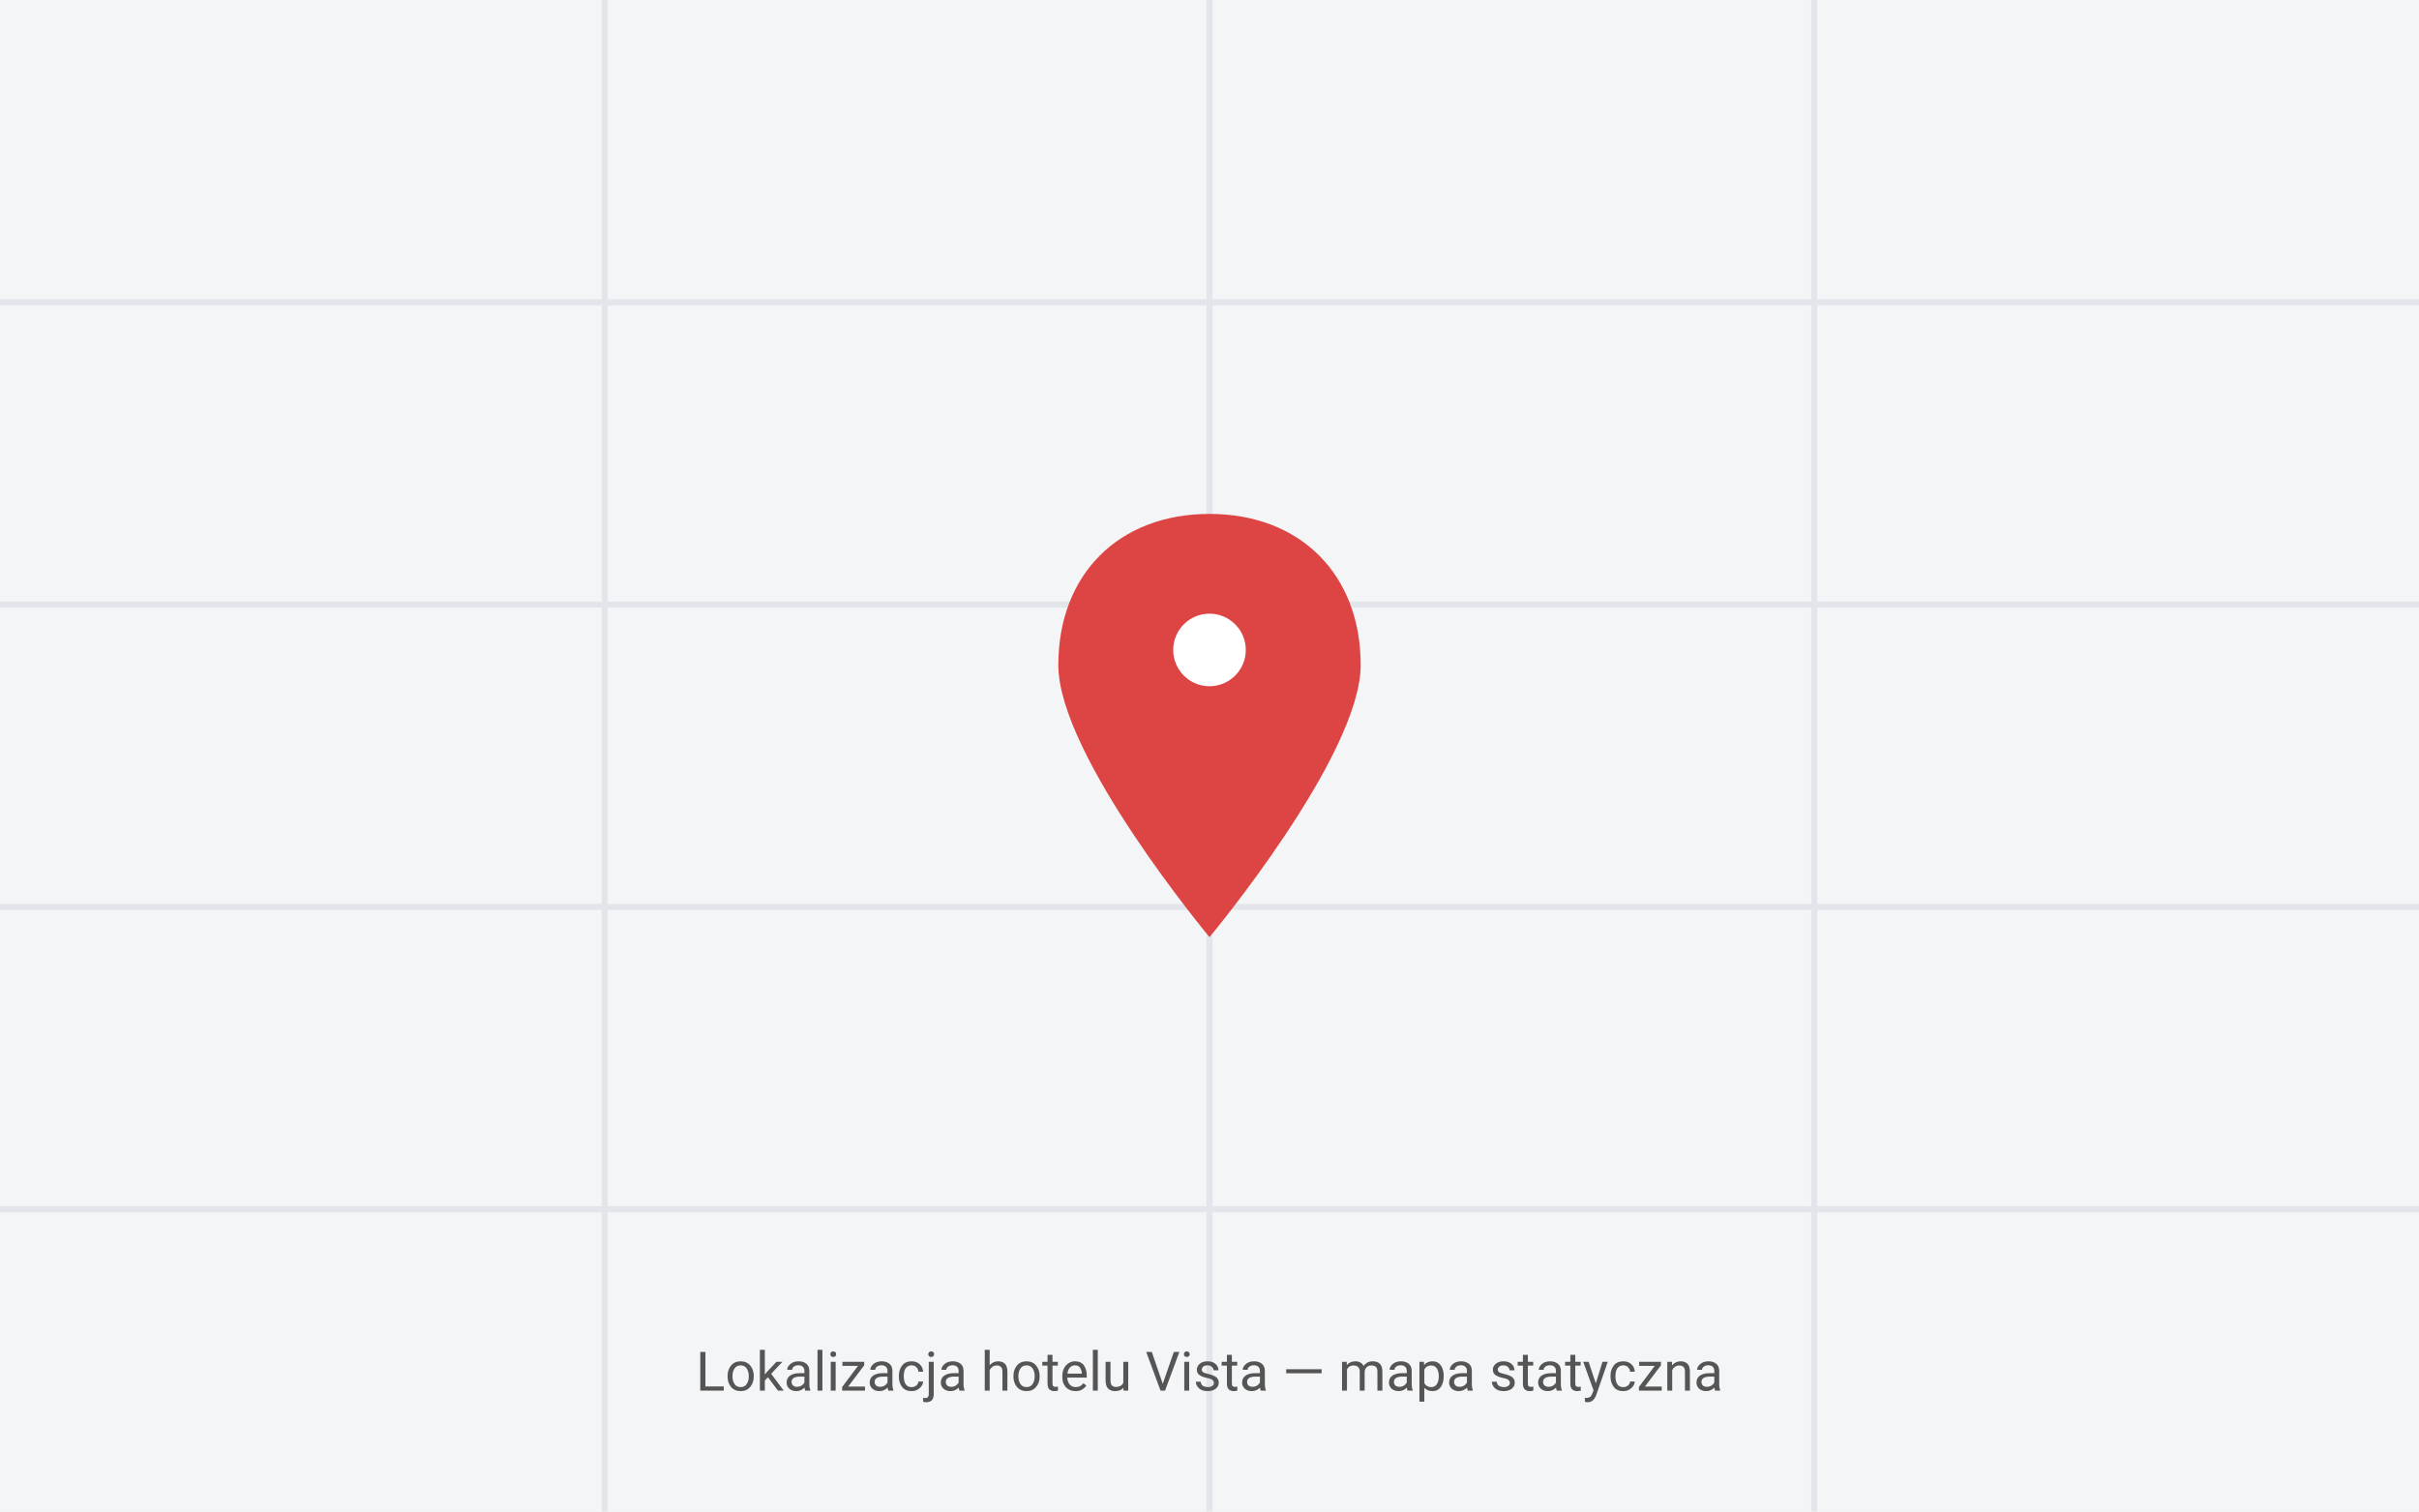
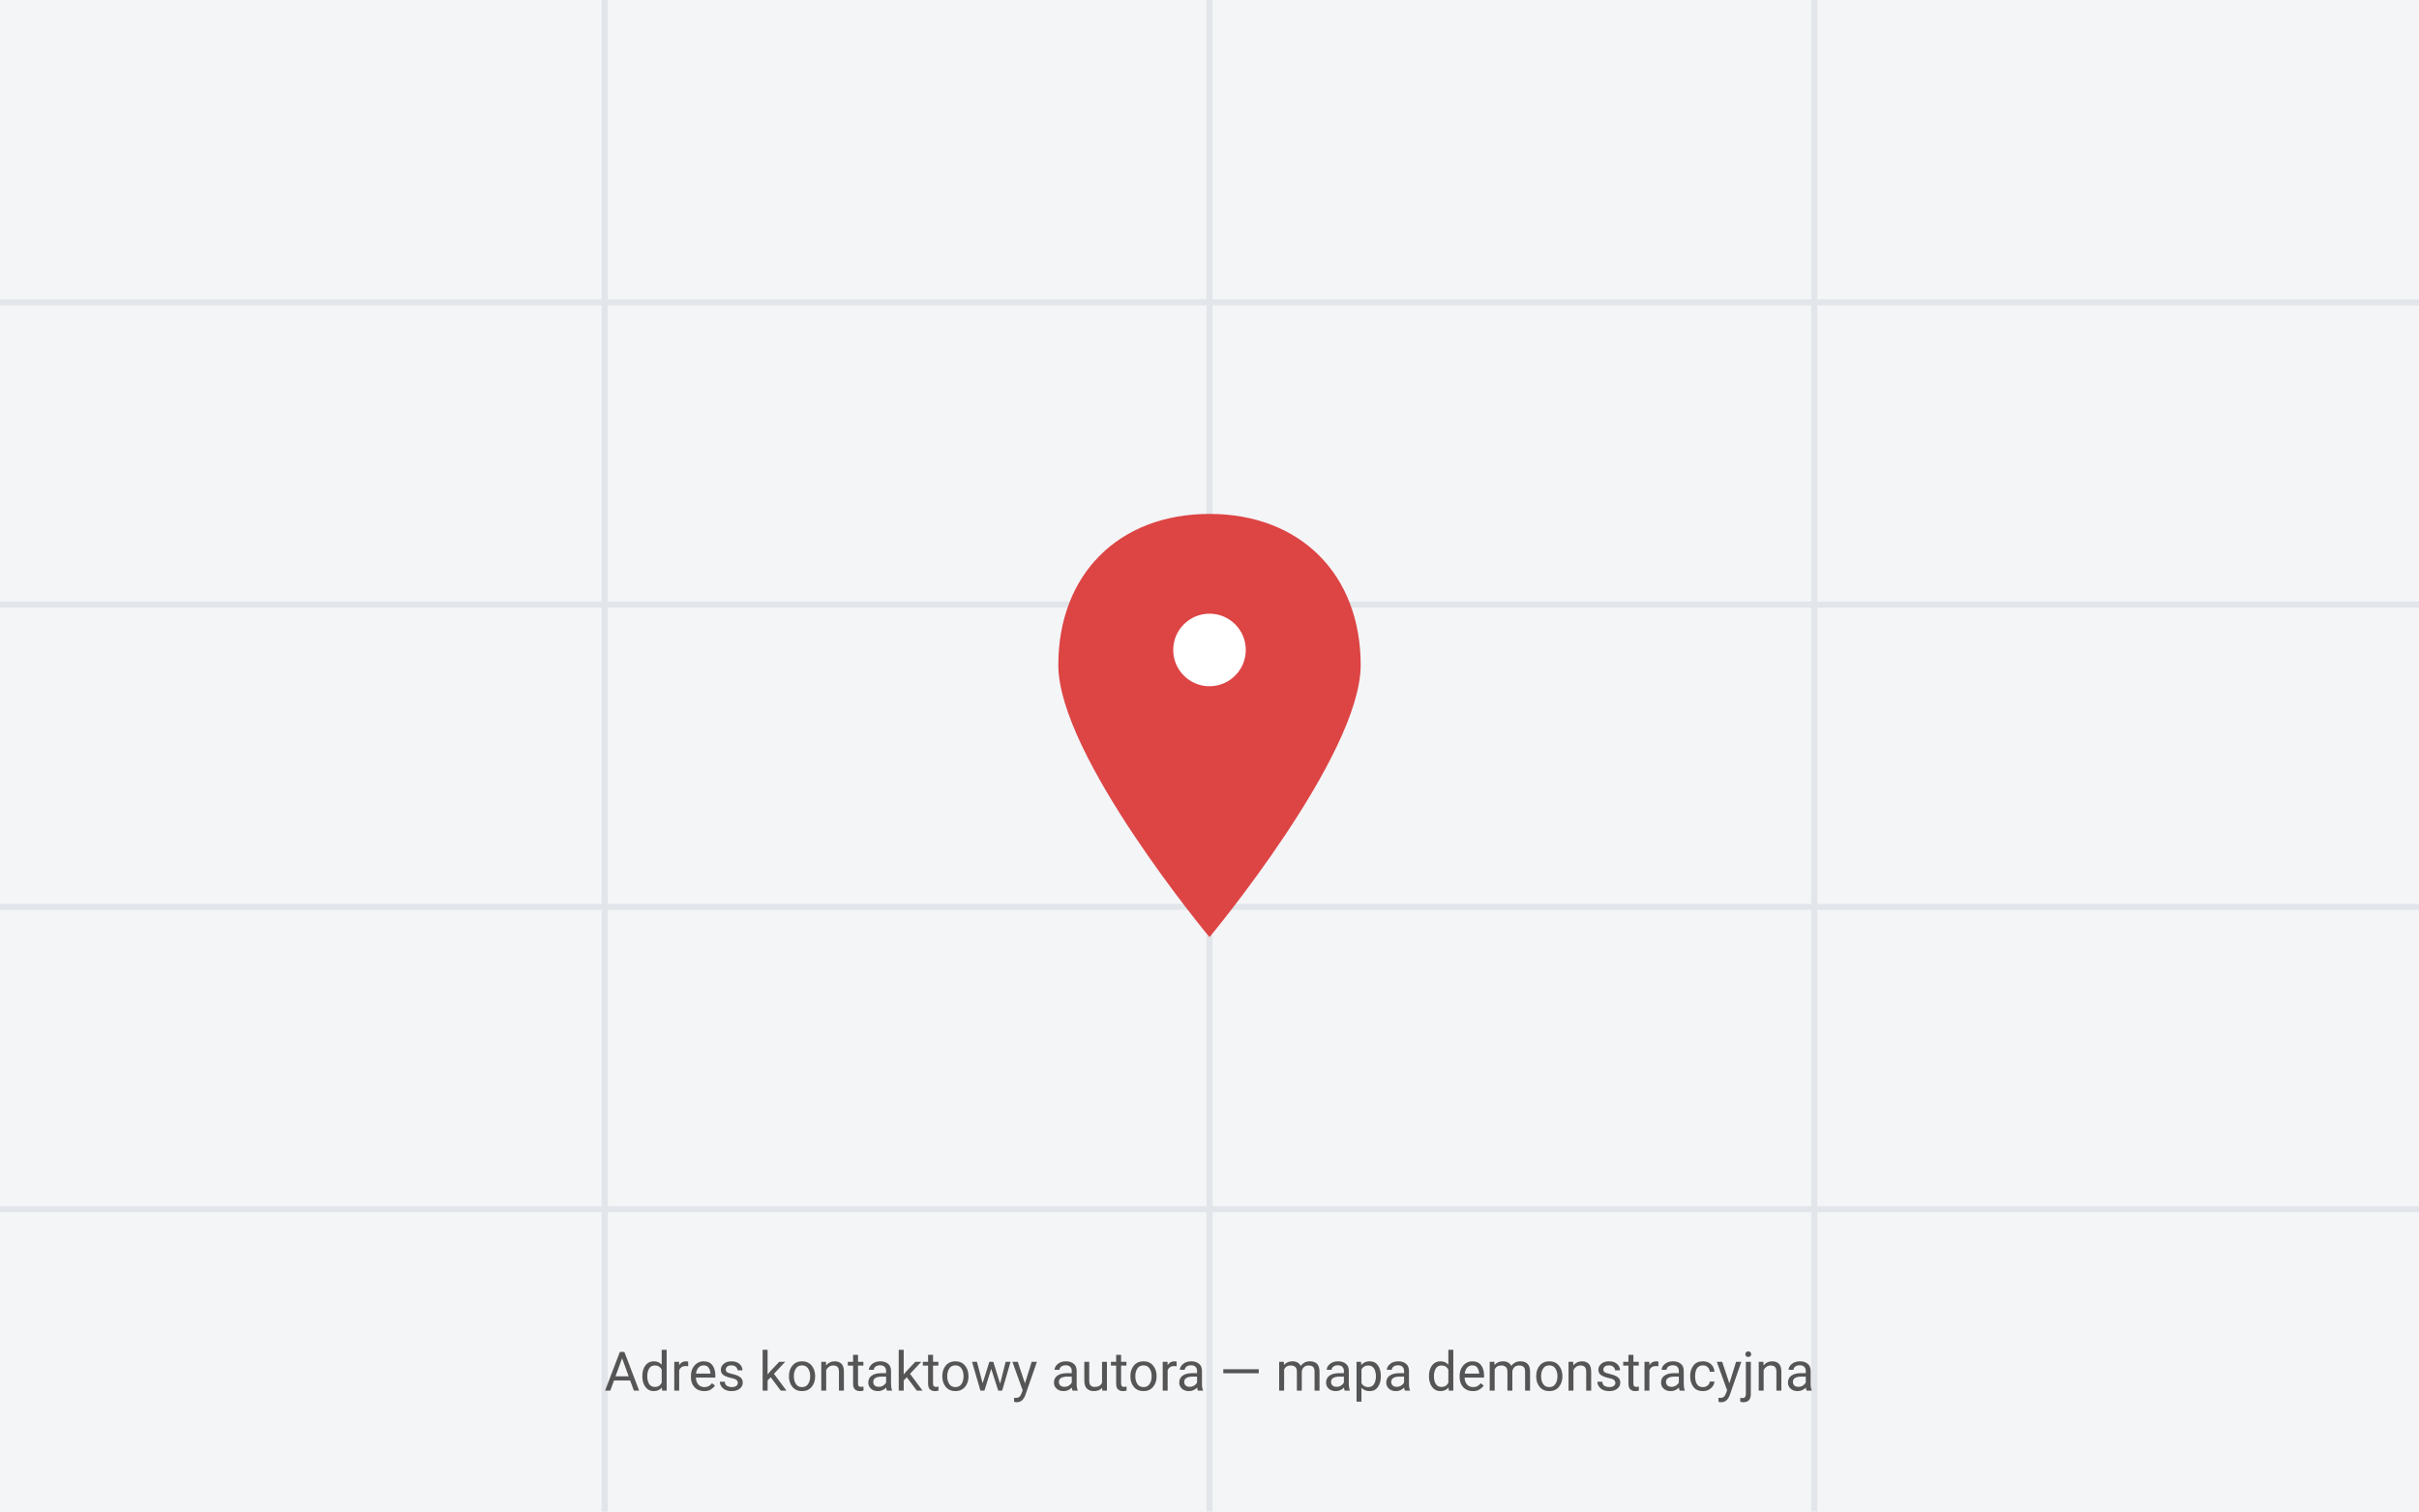
- <svg xmlns="http://www.w3.org/2000/svg" viewBox="0 0 800 500" width="800" height="500" role="img" aria-label="Mapa lokalizacji hotelu Vista">
+ <svg xmlns="http://www.w3.org/2000/svg" viewBox="0 0 800 500" width="800" height="500" role="img" aria-label="Schematyczna mapa adresu kontaktowego autora projektu">
  <defs>
    <style>
      .bg { fill: #f4f5f7; }
      .grid { stroke: #e2e5ea; stroke-width: 2; }
      .pin { fill: #d44; }
      .pin-center { fill: #fff; }
      .label { font-family: system-ui, -apple-system, Segoe UI, Roboto, sans-serif; font-size: 18px; fill: #555; }
    </style>
  </defs>
  <rect class="bg" x="0" y="0" width="800" height="500" />
  <g class="grid">
    <line x1="0" y1="100" x2="800" y2="100" />
    <line x1="0" y1="200" x2="800" y2="200" />
    <line x1="0" y1="300" x2="800" y2="300" />
    <line x1="0" y1="400" x2="800" y2="400" />
    <line x1="200" y1="0" x2="200" y2="500" />
    <line x1="400" y1="0" x2="400" y2="500" />
    <line x1="600" y1="0" x2="600" y2="500" />
  </g>
  <g transform="translate(400 230)">
    <path class="pin" d="M0 -60 C30 -60 50 -40 50 -10 C50 20 0 80 0 80 C0 80 -50 20 -50 -10 C-50 -40 -30 -60 0 -60 Z" />
    <circle class="pin-center" cx="0" cy="-15" r="12" />
  </g>
  <text class="label" x="400" y="460" text-anchor="middle">
-     Lokalizacja hotelu Vista — mapa statyczna
+     Adres kontaktowy autora — mapa demonstracyjna
  </text>
</svg>
